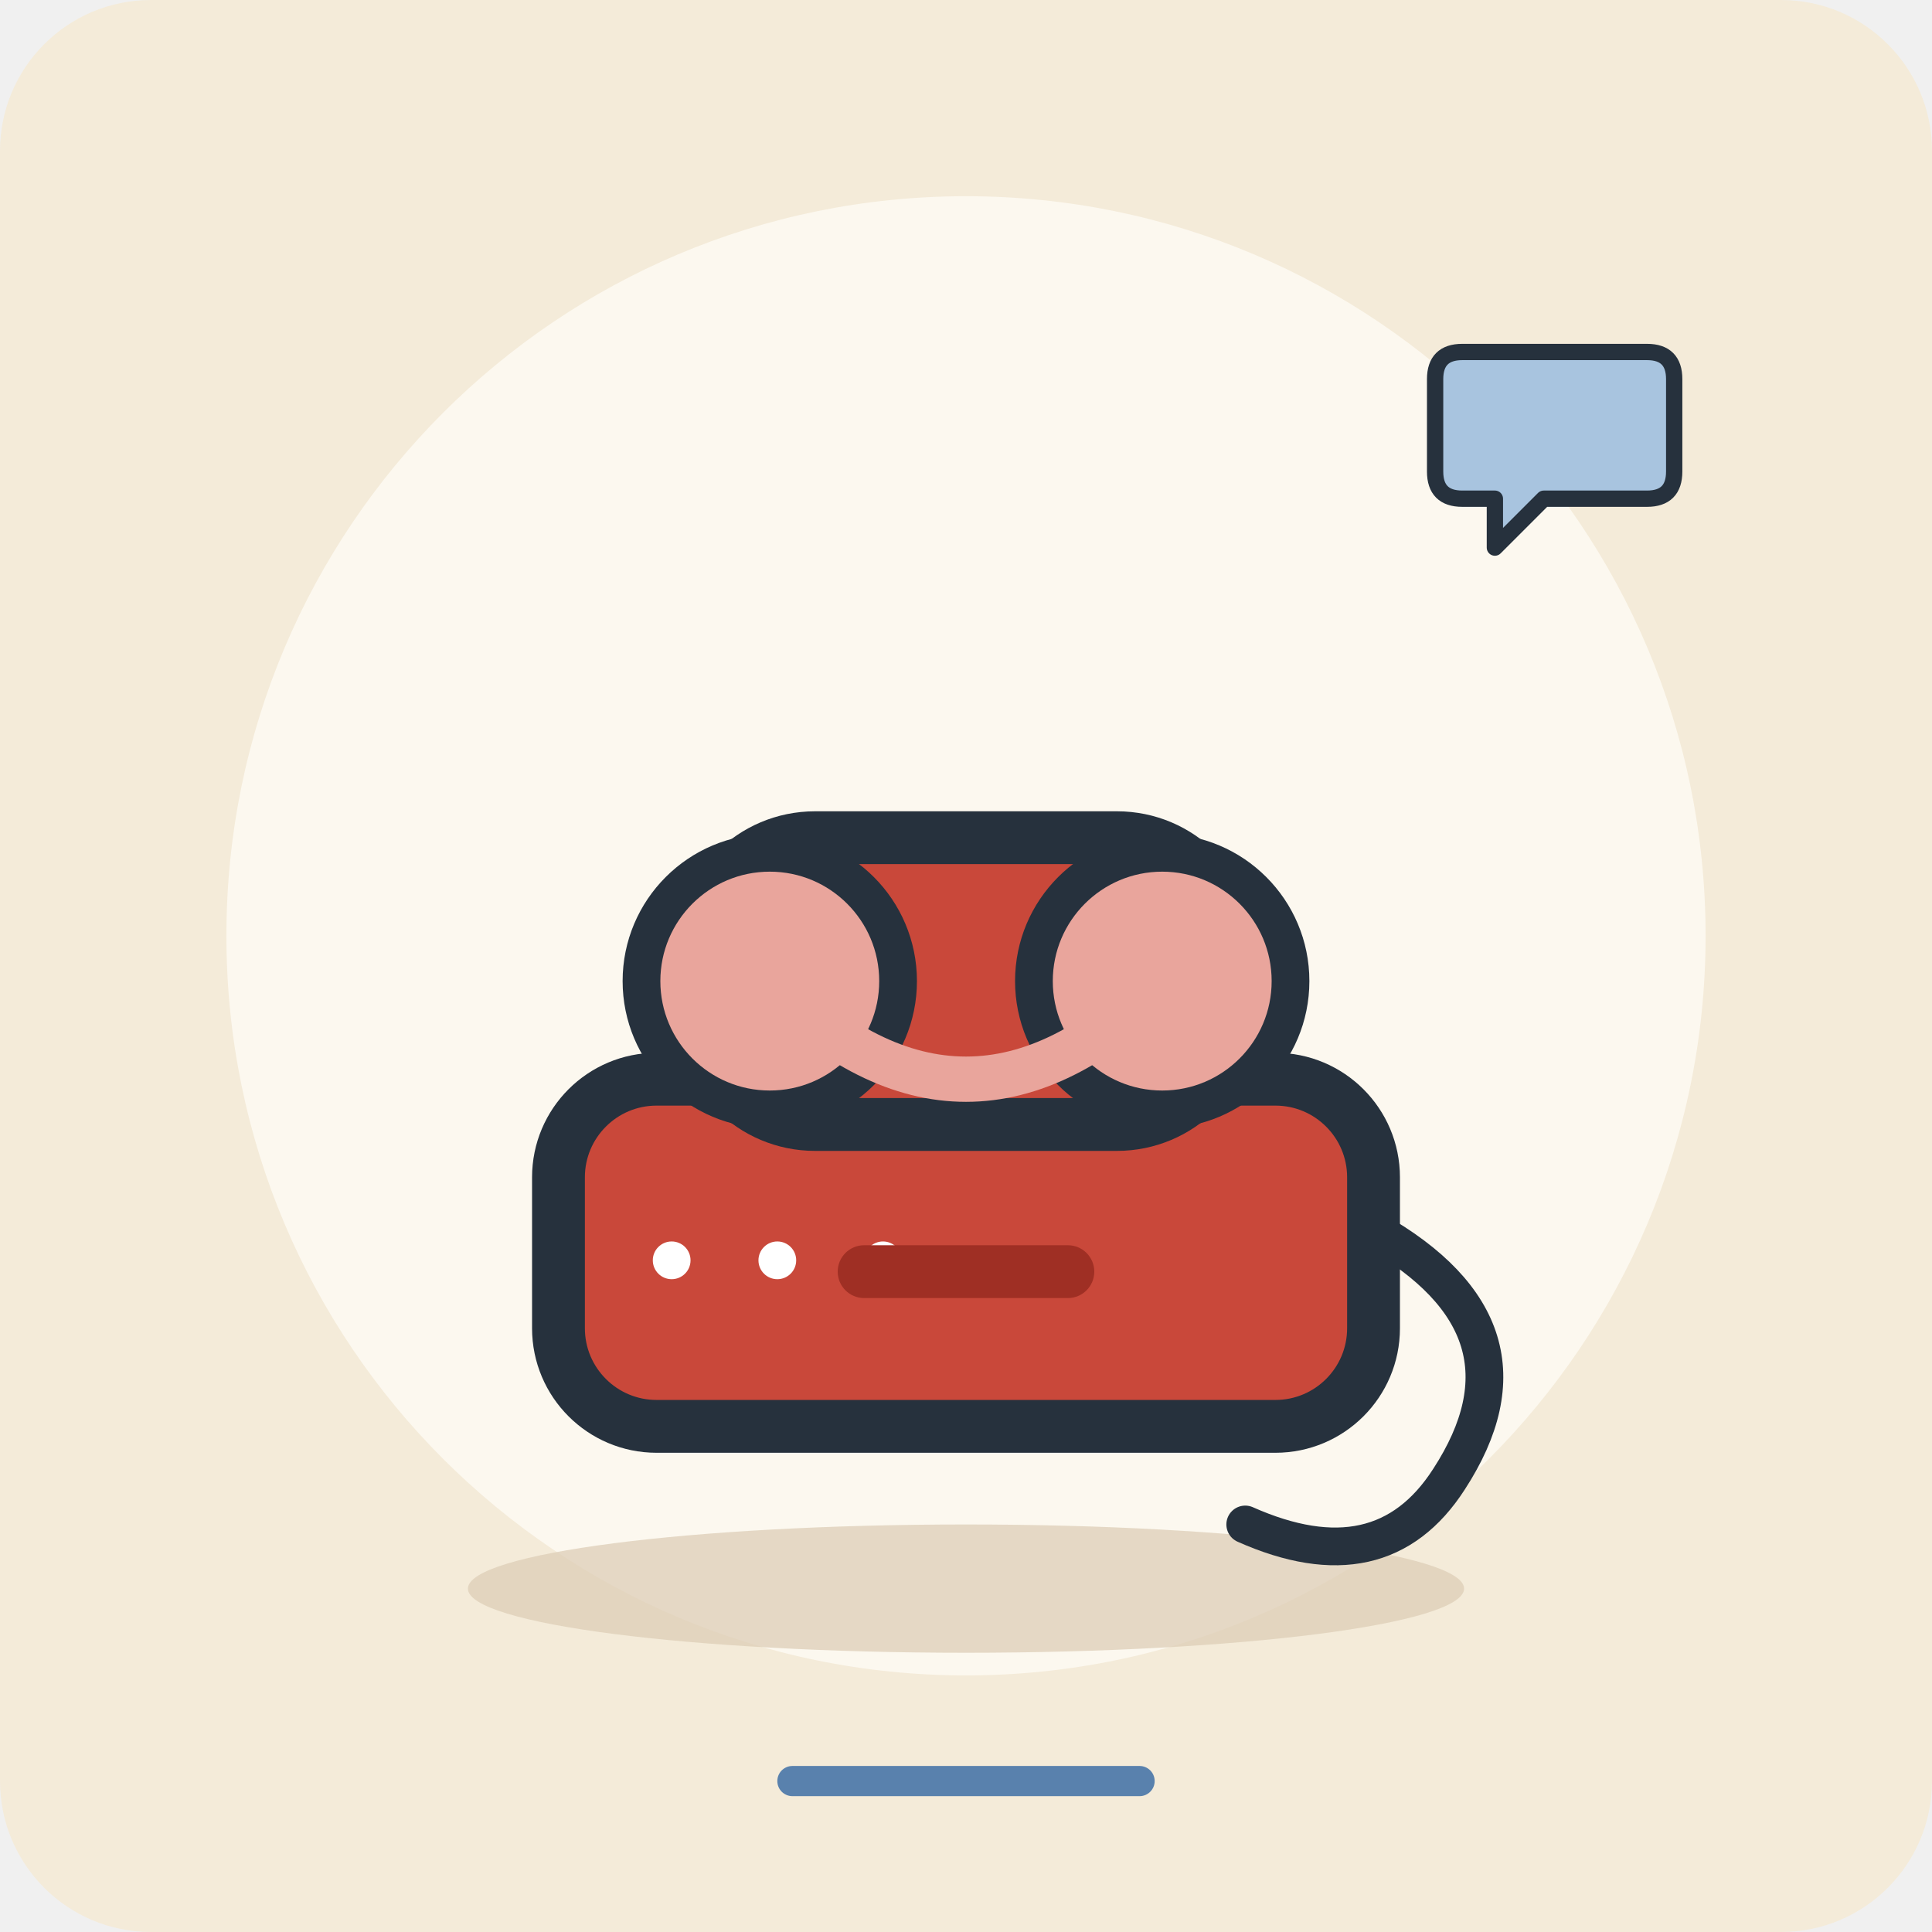
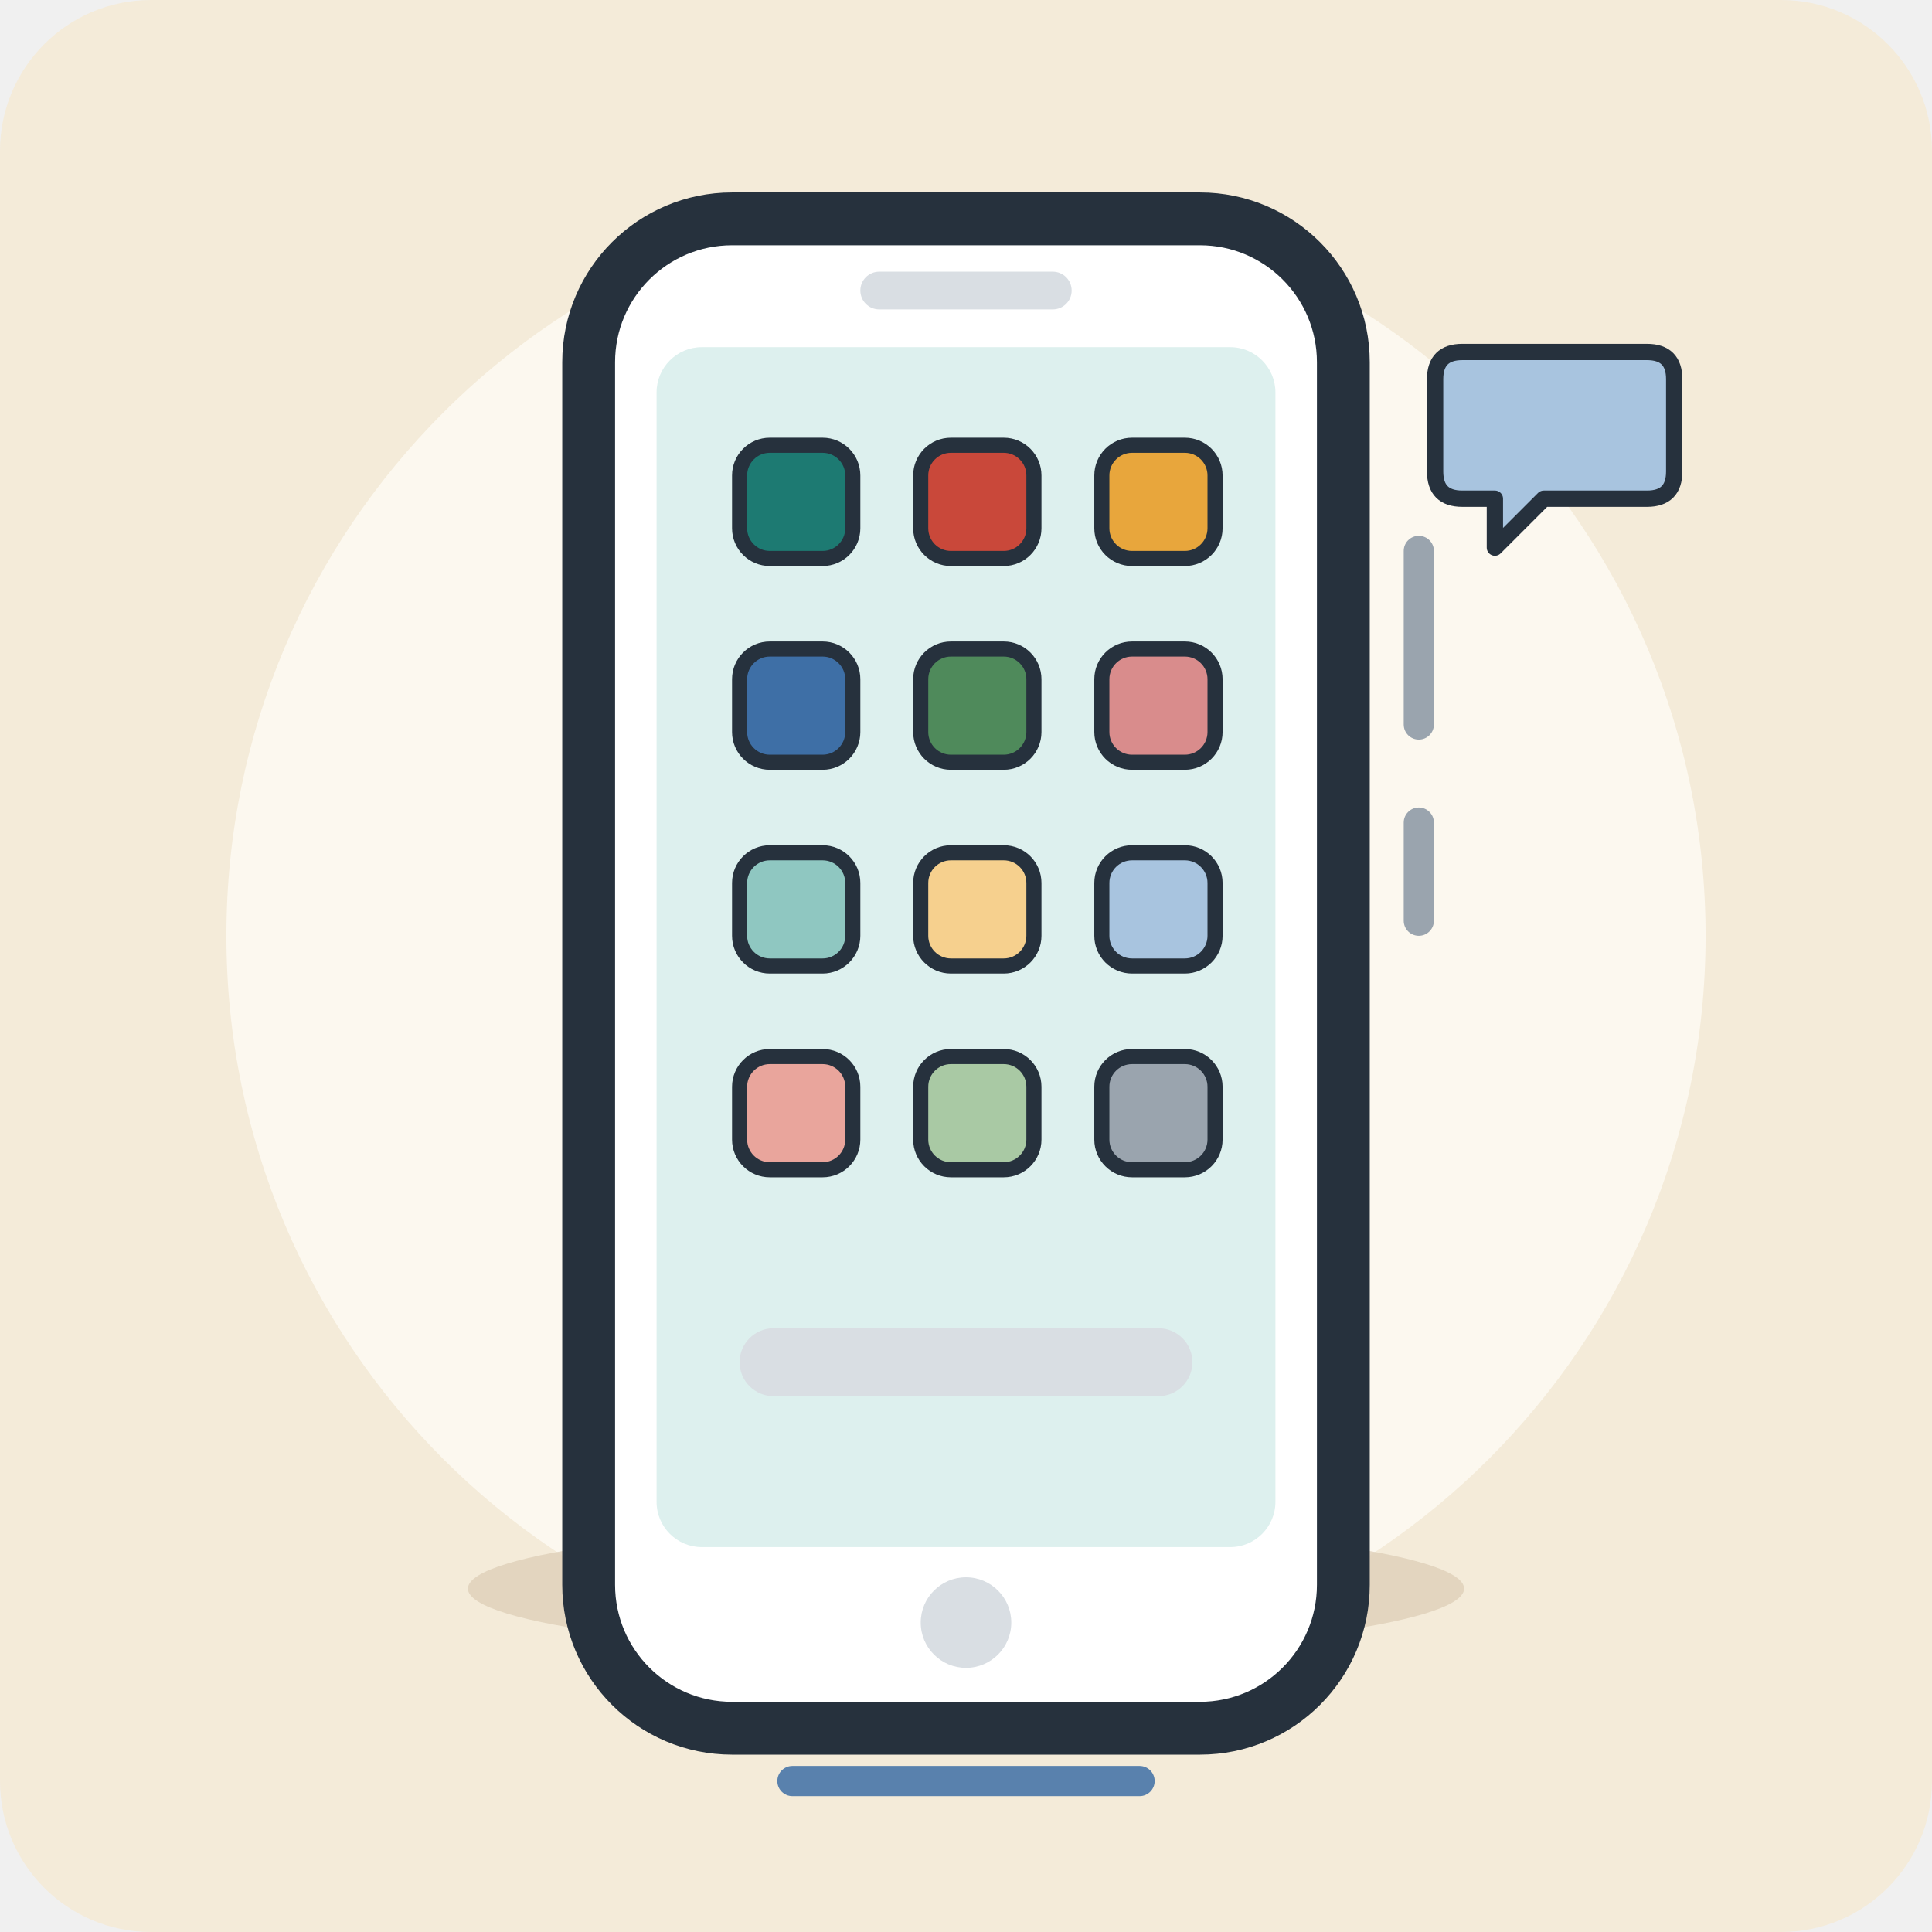
<svg xmlns="http://www.w3.org/2000/svg" viewBox="0 0 512 512" role="img" aria-label="一部电话，旁边冒出一个对话气泡">
  <rect width="512" height="512" rx="40" fill="#F4EBD9" />
  <circle cx="256" cy="248" r="196" fill="#FCF8EF" />
  <ellipse cx="256" cy="421" rx="132" ry="17" fill="#DDCEB7" stroke="none" stroke-width="0" opacity="0.75" />
-   <rect x="148" y="286" width="216" height="92" rx="26" fill="#C9483A" stroke="#26313D" stroke-width="14" />
-   <rect x="186" y="222" width="140" height="76" rx="30" fill="#C9483A" stroke="#26313D" stroke-width="14" />
-   <circle cx="204" cy="260" r="34" fill="#E9A59C" stroke="#26313D" stroke-width="10" />
-   <circle cx="308" cy="260" r="34" fill="#E9A59C" stroke="#26313D" stroke-width="10" />
-   <path d="M 204 260 q 52 52 104 0" fill="none" stroke="#E9A59C" stroke-width="12" stroke-linecap="round" stroke-linejoin="round" />
-   <path d="M 364 326 q 46 26 20 66 q -18 28 -54 12" fill="none" stroke="#26313D" stroke-width="10" stroke-linecap="round" stroke-linejoin="round" />
-   <circle cx="178" cy="334" r="5" fill="#FFFFFF" stroke="none" stroke-width="0" />
-   <circle cx="206" cy="334" r="5" fill="#FFFFFF" stroke="none" stroke-width="0" />
-   <circle cx="234" cy="334" r="5" fill="#FFFFFF" stroke="none" stroke-width="0" />
-   <rect x="222" y="330" width="68" height="14" rx="7" fill="#9F2F24" stroke="#26313D" stroke-width="0" />
+   <rect x="156" y="58" width="200" height="400" rx="38" fill="#FFFFFF" stroke="#26313D" stroke-width="14" />
+   <rect x="174" y="92" width="164" height="318" rx="12" fill="#DDF0EE" stroke="#26313D" stroke-width="0" />
+   <rect x="228" y="72" width="56" height="10" rx="5" fill="#D9DEE3" stroke="#26313D" stroke-width="0" />
+   <circle cx="256" cy="430" r="12" fill="#D9DEE3" stroke="none" stroke-width="0" />
+   <rect x="196" y="118" width="30" height="30" rx="8" fill="#1D7A72" stroke="#26313D" stroke-width="4" />
+   <rect x="244" y="118" width="30" height="30" rx="8" fill="#C9483A" stroke="#26313D" stroke-width="4" />
+   <rect x="292" y="118" width="30" height="30" rx="8" fill="#E8A63C" stroke="#26313D" stroke-width="4" />
+   <rect x="196" y="172" width="30" height="30" rx="8" fill="#3E6FA6" stroke="#26313D" stroke-width="4" />
+   <rect x="244" y="172" width="30" height="30" rx="8" fill="#4F8A5B" stroke="#26313D" stroke-width="4" />
+   <rect x="292" y="172" width="30" height="30" rx="8" fill="#D98C8C" stroke="#26313D" stroke-width="4" />
+   <rect x="196" y="226" width="30" height="30" rx="8" fill="#8FC7C1" stroke="#26313D" stroke-width="4" />
+   <rect x="244" y="226" width="30" height="30" rx="8" fill="#F6D08E" stroke="#26313D" stroke-width="4" />
+   <rect x="292" y="226" width="30" height="30" rx="8" fill="#A8C4DF" stroke="#26313D" stroke-width="4" />
+   <rect x="196" y="280" width="30" height="30" rx="8" fill="#E9A59C" stroke="#26313D" stroke-width="4" />
+   <rect x="244" y="280" width="30" height="30" rx="8" fill="#A9C9A4" stroke="#26313D" stroke-width="4" />
+   <rect x="292" y="280" width="30" height="30" rx="8" fill="#9AA4AE" stroke="#26313D" stroke-width="4" />
+   <rect x="196" y="352" width="120" height="18" rx="9" fill="#D9DEE3" stroke="#26313D" stroke-width="0" />
+   <rect x="372" y="142" width="8" height="54" rx="4" fill="#9AA4AE" stroke="#26313D" stroke-width="0" />
+   <rect x="372" y="214" width="8" height="34" rx="4" fill="#9AA4AE" stroke="#26313D" stroke-width="0" />
  <g transform="translate(412 112) scale(0.72) translate(-50 -50)">
    <path d="M 16 24 h 68 q 10 0 10 10 v 34 q 0 10 -10 10 H 46 l -18 18 v -18 H 16 q -10 0 -10 -10 V 34 q 0 -10 10 -10 Z" fill="#A8C4DF" stroke="#26313D" stroke-width="6" stroke-linecap="round" stroke-linejoin="round" />
  </g>
  <rect x="206" y="468" width="100" height="8" rx="4" fill="#3E6FA6" stroke="none" stroke-width="0" opacity="0.85" />
</svg>
